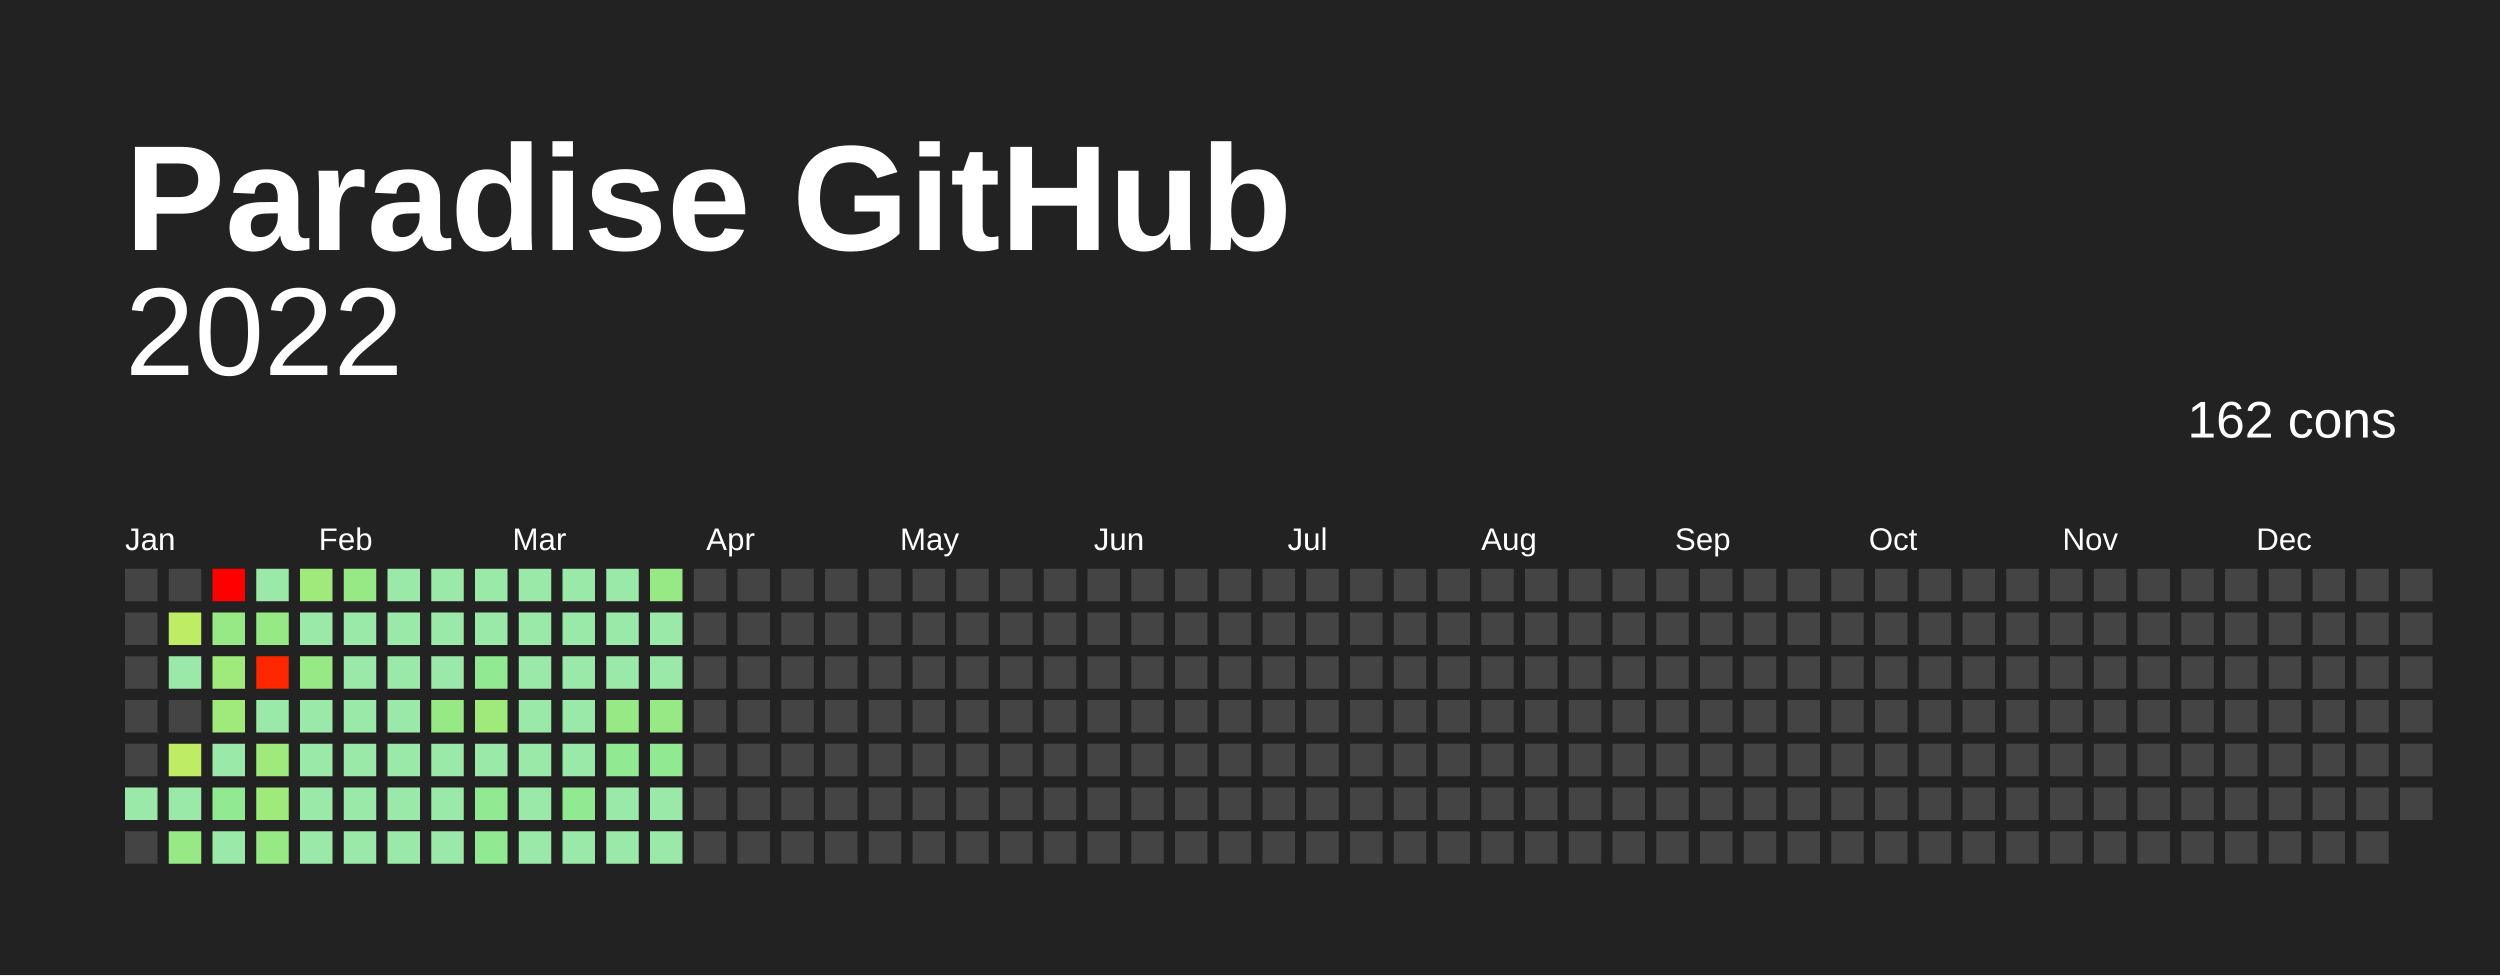
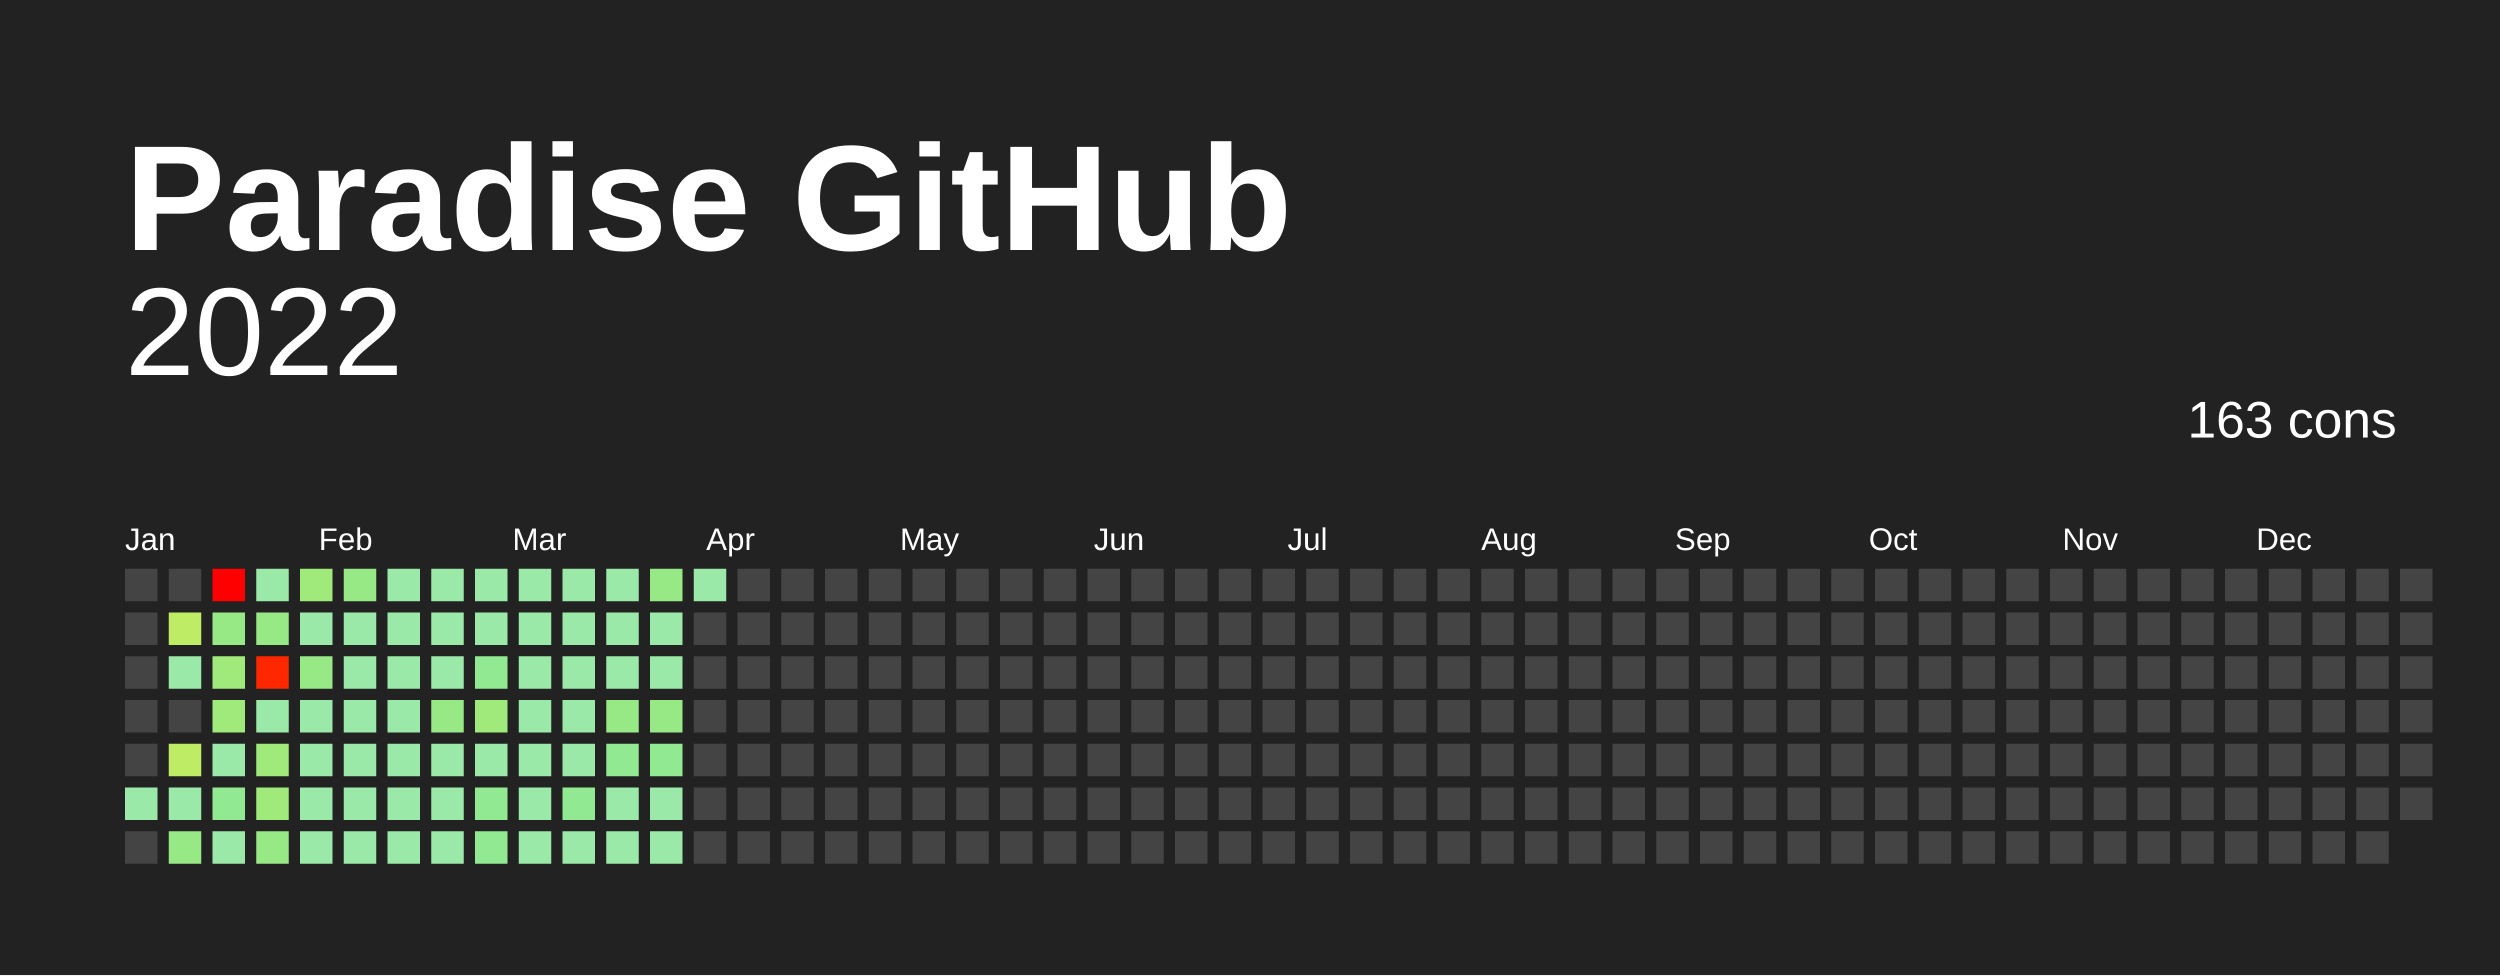
<svg xmlns="http://www.w3.org/2000/svg" baseProfile="full" height="78mm" version="1.1" viewBox="0,0,200,78" width="200mm">
  <defs />
  <rect fill="#222222" height="78" width="200" x="0" y="0" />
  <text fill="#FFFFFF" style="font-size:12px; font-family:Arial; font-weight:bold;" x="10" y="20">Paradise GitHub</text>
  <text alignment-baseline="hanging" fill="#FFFFFF" style="font-size:10.0px; font-family:Arial;" x="10" y="30">2022</text>
-   <text alignment-baseline="hanging" fill="#FFFFFF" style="font-size:4.125px; font-family:Arial;" x="175" y="35">162 cons</text>
+   <text alignment-baseline="hanging" fill="#FFFFFF" style="font-size:4.125px; font-family:Arial;" x="175" y="35">163 cons</text>
  <text fill="#FFFFFF" style="font-size:2.5px; font-family:Arial" x="10.0" y="44">Jan</text>
  <text fill="#FFFFFF" style="font-size:2.5px; font-family:Arial" x="25.5" y="44">Feb</text>
  <text fill="#FFFFFF" style="font-size:2.5px; font-family:Arial" x="41.0" y="44">Mar</text>
  <text fill="#FFFFFF" style="font-size:2.5px; font-family:Arial" x="56.5" y="44">Apr</text>
  <text fill="#FFFFFF" style="font-size:2.5px; font-family:Arial" x="72.0" y="44">May</text>
  <text fill="#FFFFFF" style="font-size:2.5px; font-family:Arial" x="87.5" y="44">Jun</text>
  <text fill="#FFFFFF" style="font-size:2.5px; font-family:Arial" x="103.0" y="44">Jul</text>
  <text fill="#FFFFFF" style="font-size:2.5px; font-family:Arial" x="118.5" y="44">Aug</text>
  <text fill="#FFFFFF" style="font-size:2.5px; font-family:Arial" x="134.0" y="44">Sep</text>
  <text fill="#FFFFFF" style="font-size:2.5px; font-family:Arial" x="149.5" y="44">Oct</text>
  <text fill="#FFFFFF" style="font-size:2.5px; font-family:Arial" x="165.0" y="44">Nov</text>
  <text fill="#FFFFFF" style="font-size:2.5px; font-family:Arial" x="180.5" y="44">Dec</text>
  <rect fill="#444444" height="2.6" width="2.6" x="10.0" y="45.5" />
  <rect fill="#444444" height="2.6" width="2.6" x="10.0" y="49.0" />
  <rect fill="#444444" height="2.6" width="2.6" x="10.0" y="52.5" />
  <rect fill="#444444" height="2.6" width="2.6" x="10.0" y="56.0" />
  <rect fill="#444444" height="2.6" width="2.6" x="10.0" y="59.5" />
  <rect fill="#9be9a8" height="2.6" width="2.6" x="10.0" y="63.0" />
  <rect fill="#444444" height="2.6" width="2.6" x="10.0" y="66.5" />
  <rect fill="#444444" height="2.6" width="2.6" x="13.5" y="45.5" />
  <rect fill="#bfec65" height="2.6" width="2.6" x="13.5" y="49.0" />
  <rect fill="#9be9a8" height="2.6" width="2.6" x="13.5" y="52.5" />
  <rect fill="#444444" height="2.6" width="2.6" x="13.5" y="56.0" />
  <rect fill="#bfec65" height="2.6" width="2.6" x="13.5" y="59.5" />
  <rect fill="#9be9a8" height="2.6" width="2.6" x="13.5" y="63.0" />
  <rect fill="#97e986" height="2.6" width="2.6" x="13.5" y="66.5" />
  <rect fill="red" height="2.6" width="2.6" x="17.0" y="45.5" />
  <rect fill="#97e986" height="2.6" width="2.6" x="17.0" y="49.0" />
  <rect fill="#a0ea7b" height="2.6" width="2.6" x="17.0" y="52.5" />
  <rect fill="#a0ea7b" height="2.6" width="2.6" x="17.0" y="56.0" />
  <rect fill="#9be9a8" height="2.6" width="2.6" x="17.0" y="59.5" />
  <rect fill="#91e991" height="2.6" width="2.6" x="17.0" y="63.0" />
  <rect fill="#9be9a8" height="2.6" width="2.6" x="17.0" y="66.5" />
  <rect fill="#9be9a8" height="2.6" width="2.6" x="20.5" y="45.5" />
  <rect fill="#97e986" height="2.6" width="2.6" x="20.5" y="49.0" />
  <rect fill="#ff2700" height="2.6" width="2.6" x="20.5" y="52.5" />
  <rect fill="#9be9a8" height="2.6" width="2.6" x="20.5" y="56.0" />
  <rect fill="#a0ea7b" height="2.6" width="2.6" x="20.5" y="59.5" />
  <rect fill="#a0ea7b" height="2.6" width="2.6" x="20.5" y="63.0" />
  <rect fill="#97e986" height="2.6" width="2.6" x="20.5" y="66.5" />
  <rect fill="#a0ea7b" height="2.6" width="2.6" x="24.0" y="45.5" />
  <rect fill="#9be9a8" height="2.6" width="2.6" x="24.0" y="49.0" />
  <rect fill="#97e986" height="2.6" width="2.6" x="24.0" y="52.5" />
  <rect fill="#9be9a8" height="2.6" width="2.6" x="24.0" y="56.0" />
  <rect fill="#9be9a8" height="2.6" width="2.6" x="24.0" y="59.5" />
  <rect fill="#9be9a8" height="2.6" width="2.6" x="24.0" y="63.0" />
  <rect fill="#9be9a8" height="2.6" width="2.6" x="24.0" y="66.5" />
  <rect fill="#97e986" height="2.6" width="2.6" x="27.5" y="45.5" />
  <rect fill="#9be9a8" height="2.6" width="2.6" x="27.5" y="49.0" />
  <rect fill="#9be9a8" height="2.6" width="2.6" x="27.5" y="52.5" />
  <rect fill="#9be9a8" height="2.6" width="2.6" x="27.5" y="56.0" />
  <rect fill="#9be9a8" height="2.6" width="2.6" x="27.5" y="59.5" />
  <rect fill="#9be9a8" height="2.6" width="2.6" x="27.5" y="63.0" />
  <rect fill="#9be9a8" height="2.6" width="2.6" x="27.5" y="66.5" />
  <rect fill="#9be9a8" height="2.6" width="2.6" x="31.0" y="45.5" />
  <rect fill="#9be9a8" height="2.6" width="2.6" x="31.0" y="49.0" />
  <rect fill="#9be9a8" height="2.6" width="2.6" x="31.0" y="52.5" />
  <rect fill="#9be9a8" height="2.6" width="2.6" x="31.0" y="56.0" />
  <rect fill="#9be9a8" height="2.6" width="2.6" x="31.0" y="59.5" />
  <rect fill="#9be9a8" height="2.6" width="2.6" x="31.0" y="63.0" />
  <rect fill="#9be9a8" height="2.6" width="2.6" x="31.0" y="66.5" />
  <rect fill="#9be9a8" height="2.6" width="2.6" x="34.5" y="45.5" />
  <rect fill="#9be9a8" height="2.6" width="2.6" x="34.5" y="49.0" />
  <rect fill="#9be9a8" height="2.6" width="2.6" x="34.5" y="52.5" />
  <rect fill="#97e986" height="2.6" width="2.6" x="34.5" y="56.0" />
  <rect fill="#9be9a8" height="2.6" width="2.6" x="34.5" y="59.5" />
  <rect fill="#9be9a8" height="2.6" width="2.6" x="34.5" y="63.0" />
  <rect fill="#9be9a8" height="2.6" width="2.6" x="34.5" y="66.5" />
  <rect fill="#9be9a8" height="2.6" width="2.6" x="38.0" y="45.5" />
  <rect fill="#9be9a8" height="2.6" width="2.6" x="38.0" y="49.0" />
  <rect fill="#91e991" height="2.6" width="2.6" x="38.0" y="52.5" />
  <rect fill="#a0ea7b" height="2.6" width="2.6" x="38.0" y="56.0" />
  <rect fill="#9be9a8" height="2.6" width="2.6" x="38.0" y="59.5" />
  <rect fill="#91e991" height="2.6" width="2.6" x="38.0" y="63.0" />
  <rect fill="#91e991" height="2.6" width="2.6" x="38.0" y="66.5" />
  <rect fill="#9be9a8" height="2.6" width="2.6" x="41.5" y="45.5" />
  <rect fill="#9be9a8" height="2.6" width="2.6" x="41.5" y="49.0" />
  <rect fill="#9be9a8" height="2.6" width="2.6" x="41.5" y="52.5" />
  <rect fill="#9be9a8" height="2.6" width="2.6" x="41.5" y="56.0" />
  <rect fill="#9be9a8" height="2.6" width="2.6" x="41.5" y="59.5" />
  <rect fill="#9be9a8" height="2.6" width="2.6" x="41.5" y="63.0" />
  <rect fill="#9be9a8" height="2.6" width="2.6" x="41.5" y="66.5" />
  <rect fill="#9be9a8" height="2.6" width="2.6" x="45.0" y="45.5" />
  <rect fill="#9be9a8" height="2.6" width="2.6" x="45.0" y="49.0" />
  <rect fill="#9be9a8" height="2.6" width="2.6" x="45.0" y="52.5" />
  <rect fill="#9be9a8" height="2.6" width="2.6" x="45.0" y="56.0" />
  <rect fill="#9be9a8" height="2.6" width="2.6" x="45.0" y="59.5" />
  <rect fill="#91e991" height="2.6" width="2.6" x="45.0" y="63.0" />
  <rect fill="#9be9a8" height="2.6" width="2.6" x="45.0" y="66.5" />
  <rect fill="#9be9a8" height="2.6" width="2.6" x="48.5" y="45.5" />
  <rect fill="#9be9a8" height="2.6" width="2.6" x="48.5" y="49.0" />
  <rect fill="#9be9a8" height="2.6" width="2.6" x="48.5" y="52.5" />
  <rect fill="#97e986" height="2.6" width="2.6" x="48.5" y="56.0" />
  <rect fill="#91e991" height="2.6" width="2.6" x="48.5" y="59.5" />
  <rect fill="#9be9a8" height="2.6" width="2.6" x="48.5" y="63.0" />
  <rect fill="#9be9a8" height="2.6" width="2.6" x="48.5" y="66.5" />
  <rect fill="#97e986" height="2.6" width="2.6" x="52.0" y="45.5" />
  <rect fill="#9be9a8" height="2.6" width="2.6" x="52.0" y="49.0" />
  <rect fill="#9be9a8" height="2.6" width="2.6" x="52.0" y="52.5" />
  <rect fill="#97e986" height="2.6" width="2.6" x="52.0" y="56.0" />
  <rect fill="#91e991" height="2.6" width="2.6" x="52.0" y="59.5" />
  <rect fill="#9be9a8" height="2.6" width="2.6" x="52.0" y="63.0" />
  <rect fill="#9be9a8" height="2.6" width="2.6" x="52.0" y="66.5" />
-   <rect fill="#444444" height="2.6" width="2.6" x="55.5" y="45.5" />
+   <rect fill="#9be9a8" height="2.6" width="2.6" x="55.5" y="45.5" />
  <rect fill="#444444" height="2.6" width="2.6" x="55.5" y="49.0" />
  <rect fill="#444444" height="2.6" width="2.6" x="55.5" y="52.5" />
  <rect fill="#444444" height="2.6" width="2.6" x="55.5" y="56.0" />
  <rect fill="#444444" height="2.6" width="2.6" x="55.5" y="59.5" />
  <rect fill="#444444" height="2.6" width="2.6" x="55.5" y="63.0" />
  <rect fill="#444444" height="2.6" width="2.6" x="55.5" y="66.5" />
  <rect fill="#444444" height="2.6" width="2.6" x="59.0" y="45.5" />
  <rect fill="#444444" height="2.6" width="2.6" x="59.0" y="49.0" />
  <rect fill="#444444" height="2.6" width="2.6" x="59.0" y="52.5" />
  <rect fill="#444444" height="2.6" width="2.6" x="59.0" y="56.0" />
  <rect fill="#444444" height="2.6" width="2.6" x="59.0" y="59.5" />
  <rect fill="#444444" height="2.6" width="2.6" x="59.0" y="63.0" />
  <rect fill="#444444" height="2.6" width="2.6" x="59.0" y="66.5" />
  <rect fill="#444444" height="2.6" width="2.6" x="62.5" y="45.5" />
  <rect fill="#444444" height="2.6" width="2.6" x="62.5" y="49.0" />
  <rect fill="#444444" height="2.6" width="2.6" x="62.5" y="52.5" />
  <rect fill="#444444" height="2.6" width="2.6" x="62.5" y="56.0" />
  <rect fill="#444444" height="2.6" width="2.6" x="62.5" y="59.5" />
  <rect fill="#444444" height="2.6" width="2.6" x="62.5" y="63.0" />
  <rect fill="#444444" height="2.6" width="2.6" x="62.5" y="66.5" />
  <rect fill="#444444" height="2.6" width="2.6" x="66.0" y="45.5" />
  <rect fill="#444444" height="2.6" width="2.6" x="66.0" y="49.0" />
  <rect fill="#444444" height="2.6" width="2.6" x="66.0" y="52.5" />
  <rect fill="#444444" height="2.6" width="2.6" x="66.0" y="56.0" />
  <rect fill="#444444" height="2.6" width="2.6" x="66.0" y="59.5" />
  <rect fill="#444444" height="2.6" width="2.6" x="66.0" y="63.0" />
  <rect fill="#444444" height="2.6" width="2.6" x="66.0" y="66.5" />
  <rect fill="#444444" height="2.6" width="2.6" x="69.5" y="45.5" />
  <rect fill="#444444" height="2.6" width="2.6" x="69.5" y="49.0" />
  <rect fill="#444444" height="2.6" width="2.6" x="69.5" y="52.5" />
  <rect fill="#444444" height="2.6" width="2.6" x="69.5" y="56.0" />
  <rect fill="#444444" height="2.6" width="2.6" x="69.5" y="59.5" />
  <rect fill="#444444" height="2.6" width="2.6" x="69.5" y="63.0" />
  <rect fill="#444444" height="2.6" width="2.6" x="69.5" y="66.5" />
  <rect fill="#444444" height="2.6" width="2.6" x="73.0" y="45.5" />
  <rect fill="#444444" height="2.6" width="2.6" x="73.0" y="49.0" />
  <rect fill="#444444" height="2.6" width="2.6" x="73.0" y="52.5" />
  <rect fill="#444444" height="2.6" width="2.6" x="73.0" y="56.0" />
  <rect fill="#444444" height="2.6" width="2.6" x="73.0" y="59.5" />
  <rect fill="#444444" height="2.6" width="2.6" x="73.0" y="63.0" />
  <rect fill="#444444" height="2.6" width="2.6" x="73.0" y="66.5" />
  <rect fill="#444444" height="2.6" width="2.6" x="76.5" y="45.5" />
  <rect fill="#444444" height="2.6" width="2.6" x="76.5" y="49.0" />
  <rect fill="#444444" height="2.6" width="2.6" x="76.5" y="52.5" />
  <rect fill="#444444" height="2.6" width="2.6" x="76.5" y="56.0" />
  <rect fill="#444444" height="2.6" width="2.6" x="76.5" y="59.5" />
  <rect fill="#444444" height="2.6" width="2.6" x="76.5" y="63.0" />
  <rect fill="#444444" height="2.6" width="2.6" x="76.5" y="66.5" />
  <rect fill="#444444" height="2.6" width="2.6" x="80.0" y="45.5" />
  <rect fill="#444444" height="2.6" width="2.6" x="80.0" y="49.0" />
  <rect fill="#444444" height="2.6" width="2.6" x="80.0" y="52.5" />
  <rect fill="#444444" height="2.6" width="2.6" x="80.0" y="56.0" />
  <rect fill="#444444" height="2.6" width="2.6" x="80.0" y="59.5" />
  <rect fill="#444444" height="2.6" width="2.6" x="80.0" y="63.0" />
  <rect fill="#444444" height="2.6" width="2.6" x="80.0" y="66.5" />
  <rect fill="#444444" height="2.6" width="2.6" x="83.5" y="45.5" />
  <rect fill="#444444" height="2.6" width="2.6" x="83.5" y="49.0" />
  <rect fill="#444444" height="2.6" width="2.6" x="83.5" y="52.5" />
  <rect fill="#444444" height="2.6" width="2.6" x="83.5" y="56.0" />
  <rect fill="#444444" height="2.6" width="2.6" x="83.5" y="59.5" />
  <rect fill="#444444" height="2.6" width="2.6" x="83.5" y="63.0" />
  <rect fill="#444444" height="2.6" width="2.6" x="83.5" y="66.5" />
  <rect fill="#444444" height="2.6" width="2.6" x="87.0" y="45.5" />
  <rect fill="#444444" height="2.6" width="2.6" x="87.0" y="49.0" />
  <rect fill="#444444" height="2.6" width="2.6" x="87.0" y="52.5" />
  <rect fill="#444444" height="2.6" width="2.6" x="87.0" y="56.0" />
  <rect fill="#444444" height="2.6" width="2.6" x="87.0" y="59.5" />
  <rect fill="#444444" height="2.6" width="2.6" x="87.0" y="63.0" />
  <rect fill="#444444" height="2.6" width="2.6" x="87.0" y="66.5" />
  <rect fill="#444444" height="2.6" width="2.6" x="90.5" y="45.5" />
  <rect fill="#444444" height="2.6" width="2.6" x="90.5" y="49.0" />
  <rect fill="#444444" height="2.6" width="2.6" x="90.5" y="52.5" />
  <rect fill="#444444" height="2.6" width="2.6" x="90.5" y="56.0" />
  <rect fill="#444444" height="2.6" width="2.6" x="90.5" y="59.5" />
  <rect fill="#444444" height="2.6" width="2.6" x="90.5" y="63.0" />
  <rect fill="#444444" height="2.6" width="2.6" x="90.5" y="66.5" />
  <rect fill="#444444" height="2.6" width="2.6" x="94.0" y="45.5" />
  <rect fill="#444444" height="2.6" width="2.6" x="94.0" y="49.0" />
  <rect fill="#444444" height="2.6" width="2.6" x="94.0" y="52.5" />
  <rect fill="#444444" height="2.6" width="2.6" x="94.0" y="56.0" />
  <rect fill="#444444" height="2.6" width="2.6" x="94.0" y="59.5" />
  <rect fill="#444444" height="2.6" width="2.6" x="94.0" y="63.0" />
  <rect fill="#444444" height="2.6" width="2.6" x="94.0" y="66.5" />
  <rect fill="#444444" height="2.6" width="2.6" x="97.5" y="45.5" />
  <rect fill="#444444" height="2.6" width="2.6" x="97.5" y="49.0" />
  <rect fill="#444444" height="2.6" width="2.6" x="97.5" y="52.5" />
  <rect fill="#444444" height="2.6" width="2.6" x="97.5" y="56.0" />
  <rect fill="#444444" height="2.6" width="2.6" x="97.5" y="59.5" />
  <rect fill="#444444" height="2.6" width="2.6" x="97.5" y="63.0" />
  <rect fill="#444444" height="2.6" width="2.6" x="97.5" y="66.5" />
  <rect fill="#444444" height="2.6" width="2.6" x="101.0" y="45.5" />
  <rect fill="#444444" height="2.6" width="2.6" x="101.0" y="49.0" />
  <rect fill="#444444" height="2.6" width="2.6" x="101.0" y="52.5" />
  <rect fill="#444444" height="2.6" width="2.6" x="101.0" y="56.0" />
  <rect fill="#444444" height="2.6" width="2.6" x="101.0" y="59.5" />
  <rect fill="#444444" height="2.6" width="2.6" x="101.0" y="63.0" />
  <rect fill="#444444" height="2.6" width="2.6" x="101.0" y="66.5" />
  <rect fill="#444444" height="2.6" width="2.6" x="104.5" y="45.5" />
  <rect fill="#444444" height="2.6" width="2.6" x="104.5" y="49.0" />
  <rect fill="#444444" height="2.6" width="2.6" x="104.5" y="52.5" />
  <rect fill="#444444" height="2.6" width="2.6" x="104.5" y="56.0" />
  <rect fill="#444444" height="2.6" width="2.6" x="104.5" y="59.5" />
  <rect fill="#444444" height="2.6" width="2.6" x="104.5" y="63.0" />
  <rect fill="#444444" height="2.6" width="2.6" x="104.5" y="66.5" />
  <rect fill="#444444" height="2.6" width="2.6" x="108.0" y="45.5" />
  <rect fill="#444444" height="2.6" width="2.6" x="108.0" y="49.0" />
  <rect fill="#444444" height="2.6" width="2.6" x="108.0" y="52.5" />
  <rect fill="#444444" height="2.6" width="2.6" x="108.0" y="56.0" />
  <rect fill="#444444" height="2.6" width="2.6" x="108.0" y="59.5" />
  <rect fill="#444444" height="2.6" width="2.6" x="108.0" y="63.0" />
  <rect fill="#444444" height="2.6" width="2.6" x="108.0" y="66.5" />
  <rect fill="#444444" height="2.6" width="2.6" x="111.5" y="45.5" />
  <rect fill="#444444" height="2.6" width="2.6" x="111.5" y="49.0" />
  <rect fill="#444444" height="2.6" width="2.6" x="111.5" y="52.5" />
  <rect fill="#444444" height="2.6" width="2.6" x="111.5" y="56.0" />
  <rect fill="#444444" height="2.6" width="2.6" x="111.5" y="59.5" />
  <rect fill="#444444" height="2.6" width="2.6" x="111.5" y="63.0" />
  <rect fill="#444444" height="2.6" width="2.6" x="111.5" y="66.5" />
  <rect fill="#444444" height="2.6" width="2.6" x="115.0" y="45.5" />
  <rect fill="#444444" height="2.6" width="2.6" x="115.0" y="49.0" />
  <rect fill="#444444" height="2.6" width="2.6" x="115.0" y="52.5" />
  <rect fill="#444444" height="2.6" width="2.6" x="115.0" y="56.0" />
  <rect fill="#444444" height="2.6" width="2.6" x="115.0" y="59.5" />
  <rect fill="#444444" height="2.6" width="2.6" x="115.0" y="63.0" />
  <rect fill="#444444" height="2.6" width="2.6" x="115.0" y="66.5" />
  <rect fill="#444444" height="2.6" width="2.6" x="118.5" y="45.5" />
  <rect fill="#444444" height="2.6" width="2.6" x="118.5" y="49.0" />
  <rect fill="#444444" height="2.6" width="2.6" x="118.5" y="52.5" />
  <rect fill="#444444" height="2.6" width="2.6" x="118.5" y="56.0" />
  <rect fill="#444444" height="2.6" width="2.6" x="118.5" y="59.5" />
  <rect fill="#444444" height="2.6" width="2.6" x="118.5" y="63.0" />
  <rect fill="#444444" height="2.6" width="2.6" x="118.5" y="66.5" />
  <rect fill="#444444" height="2.6" width="2.6" x="122.0" y="45.5" />
  <rect fill="#444444" height="2.6" width="2.6" x="122.0" y="49.0" />
  <rect fill="#444444" height="2.6" width="2.6" x="122.0" y="52.5" />
  <rect fill="#444444" height="2.6" width="2.6" x="122.0" y="56.0" />
  <rect fill="#444444" height="2.6" width="2.6" x="122.0" y="59.5" />
  <rect fill="#444444" height="2.6" width="2.6" x="122.0" y="63.0" />
  <rect fill="#444444" height="2.6" width="2.6" x="122.0" y="66.5" />
  <rect fill="#444444" height="2.6" width="2.6" x="125.5" y="45.5" />
  <rect fill="#444444" height="2.6" width="2.6" x="125.5" y="49.0" />
  <rect fill="#444444" height="2.6" width="2.6" x="125.5" y="52.5" />
  <rect fill="#444444" height="2.6" width="2.6" x="125.5" y="56.0" />
  <rect fill="#444444" height="2.6" width="2.6" x="125.5" y="59.5" />
  <rect fill="#444444" height="2.6" width="2.6" x="125.5" y="63.0" />
  <rect fill="#444444" height="2.6" width="2.6" x="125.5" y="66.5" />
  <rect fill="#444444" height="2.6" width="2.6" x="129.0" y="45.5" />
  <rect fill="#444444" height="2.6" width="2.6" x="129.0" y="49.0" />
  <rect fill="#444444" height="2.6" width="2.6" x="129.0" y="52.5" />
  <rect fill="#444444" height="2.6" width="2.6" x="129.0" y="56.0" />
  <rect fill="#444444" height="2.6" width="2.6" x="129.0" y="59.5" />
  <rect fill="#444444" height="2.6" width="2.6" x="129.0" y="63.0" />
  <rect fill="#444444" height="2.6" width="2.6" x="129.0" y="66.5" />
  <rect fill="#444444" height="2.6" width="2.6" x="132.5" y="45.5" />
  <rect fill="#444444" height="2.6" width="2.6" x="132.5" y="49.0" />
  <rect fill="#444444" height="2.6" width="2.6" x="132.5" y="52.5" />
  <rect fill="#444444" height="2.6" width="2.6" x="132.5" y="56.0" />
  <rect fill="#444444" height="2.6" width="2.6" x="132.5" y="59.5" />
  <rect fill="#444444" height="2.6" width="2.6" x="132.5" y="63.0" />
  <rect fill="#444444" height="2.6" width="2.6" x="132.5" y="66.5" />
  <rect fill="#444444" height="2.6" width="2.6" x="136.0" y="45.5" />
  <rect fill="#444444" height="2.6" width="2.6" x="136.0" y="49.0" />
  <rect fill="#444444" height="2.6" width="2.6" x="136.0" y="52.5" />
  <rect fill="#444444" height="2.6" width="2.6" x="136.0" y="56.0" />
  <rect fill="#444444" height="2.6" width="2.6" x="136.0" y="59.5" />
  <rect fill="#444444" height="2.6" width="2.6" x="136.0" y="63.0" />
  <rect fill="#444444" height="2.6" width="2.6" x="136.0" y="66.5" />
  <rect fill="#444444" height="2.6" width="2.6" x="139.5" y="45.5" />
  <rect fill="#444444" height="2.6" width="2.6" x="139.5" y="49.0" />
  <rect fill="#444444" height="2.6" width="2.6" x="139.5" y="52.5" />
  <rect fill="#444444" height="2.6" width="2.6" x="139.5" y="56.0" />
  <rect fill="#444444" height="2.6" width="2.6" x="139.5" y="59.5" />
  <rect fill="#444444" height="2.6" width="2.6" x="139.5" y="63.0" />
  <rect fill="#444444" height="2.6" width="2.6" x="139.5" y="66.5" />
  <rect fill="#444444" height="2.6" width="2.6" x="143.0" y="45.5" />
  <rect fill="#444444" height="2.6" width="2.6" x="143.0" y="49.0" />
  <rect fill="#444444" height="2.6" width="2.6" x="143.0" y="52.5" />
  <rect fill="#444444" height="2.6" width="2.6" x="143.0" y="56.0" />
  <rect fill="#444444" height="2.6" width="2.6" x="143.0" y="59.5" />
  <rect fill="#444444" height="2.6" width="2.6" x="143.0" y="63.0" />
  <rect fill="#444444" height="2.6" width="2.6" x="143.0" y="66.5" />
  <rect fill="#444444" height="2.6" width="2.6" x="146.5" y="45.5" />
  <rect fill="#444444" height="2.6" width="2.6" x="146.5" y="49.0" />
  <rect fill="#444444" height="2.6" width="2.6" x="146.5" y="52.5" />
  <rect fill="#444444" height="2.6" width="2.6" x="146.5" y="56.0" />
  <rect fill="#444444" height="2.6" width="2.6" x="146.5" y="59.5" />
  <rect fill="#444444" height="2.6" width="2.6" x="146.5" y="63.0" />
  <rect fill="#444444" height="2.6" width="2.6" x="146.5" y="66.5" />
  <rect fill="#444444" height="2.6" width="2.6" x="150.0" y="45.5" />
  <rect fill="#444444" height="2.6" width="2.6" x="150.0" y="49.0" />
  <rect fill="#444444" height="2.6" width="2.6" x="150.0" y="52.5" />
  <rect fill="#444444" height="2.6" width="2.6" x="150.0" y="56.0" />
  <rect fill="#444444" height="2.6" width="2.6" x="150.0" y="59.5" />
  <rect fill="#444444" height="2.6" width="2.6" x="150.0" y="63.0" />
  <rect fill="#444444" height="2.6" width="2.6" x="150.0" y="66.5" />
  <rect fill="#444444" height="2.6" width="2.6" x="153.5" y="45.5" />
  <rect fill="#444444" height="2.6" width="2.6" x="153.5" y="49.0" />
  <rect fill="#444444" height="2.6" width="2.6" x="153.5" y="52.5" />
  <rect fill="#444444" height="2.6" width="2.6" x="153.5" y="56.0" />
  <rect fill="#444444" height="2.6" width="2.6" x="153.5" y="59.5" />
  <rect fill="#444444" height="2.6" width="2.6" x="153.5" y="63.0" />
  <rect fill="#444444" height="2.6" width="2.6" x="153.5" y="66.5" />
  <rect fill="#444444" height="2.6" width="2.6" x="157.0" y="45.5" />
  <rect fill="#444444" height="2.6" width="2.6" x="157.0" y="49.0" />
  <rect fill="#444444" height="2.6" width="2.6" x="157.0" y="52.5" />
  <rect fill="#444444" height="2.6" width="2.6" x="157.0" y="56.0" />
  <rect fill="#444444" height="2.6" width="2.6" x="157.0" y="59.5" />
  <rect fill="#444444" height="2.6" width="2.6" x="157.0" y="63.0" />
  <rect fill="#444444" height="2.6" width="2.6" x="157.0" y="66.5" />
  <rect fill="#444444" height="2.6" width="2.6" x="160.5" y="45.5" />
  <rect fill="#444444" height="2.6" width="2.6" x="160.5" y="49.0" />
  <rect fill="#444444" height="2.6" width="2.6" x="160.5" y="52.5" />
  <rect fill="#444444" height="2.6" width="2.6" x="160.5" y="56.0" />
  <rect fill="#444444" height="2.6" width="2.6" x="160.5" y="59.5" />
  <rect fill="#444444" height="2.6" width="2.6" x="160.5" y="63.0" />
  <rect fill="#444444" height="2.6" width="2.6" x="160.5" y="66.5" />
  <rect fill="#444444" height="2.6" width="2.6" x="164.0" y="45.5" />
  <rect fill="#444444" height="2.6" width="2.6" x="164.0" y="49.0" />
  <rect fill="#444444" height="2.6" width="2.6" x="164.0" y="52.5" />
  <rect fill="#444444" height="2.6" width="2.6" x="164.0" y="56.0" />
  <rect fill="#444444" height="2.6" width="2.6" x="164.0" y="59.5" />
  <rect fill="#444444" height="2.6" width="2.6" x="164.0" y="63.0" />
  <rect fill="#444444" height="2.6" width="2.6" x="164.0" y="66.5" />
  <rect fill="#444444" height="2.6" width="2.6" x="167.5" y="45.5" />
  <rect fill="#444444" height="2.6" width="2.6" x="167.5" y="49.0" />
  <rect fill="#444444" height="2.6" width="2.6" x="167.5" y="52.5" />
  <rect fill="#444444" height="2.6" width="2.6" x="167.5" y="56.0" />
  <rect fill="#444444" height="2.6" width="2.6" x="167.5" y="59.5" />
  <rect fill="#444444" height="2.6" width="2.6" x="167.5" y="63.0" />
  <rect fill="#444444" height="2.6" width="2.6" x="167.5" y="66.5" />
  <rect fill="#444444" height="2.6" width="2.6" x="171.0" y="45.5" />
  <rect fill="#444444" height="2.6" width="2.6" x="171.0" y="49.0" />
  <rect fill="#444444" height="2.6" width="2.6" x="171.0" y="52.5" />
  <rect fill="#444444" height="2.6" width="2.6" x="171.0" y="56.0" />
  <rect fill="#444444" height="2.6" width="2.6" x="171.0" y="59.5" />
  <rect fill="#444444" height="2.6" width="2.6" x="171.0" y="63.0" />
  <rect fill="#444444" height="2.6" width="2.6" x="171.0" y="66.5" />
  <rect fill="#444444" height="2.6" width="2.6" x="174.5" y="45.5" />
  <rect fill="#444444" height="2.6" width="2.6" x="174.5" y="49.0" />
  <rect fill="#444444" height="2.6" width="2.6" x="174.5" y="52.5" />
  <rect fill="#444444" height="2.6" width="2.6" x="174.5" y="56.0" />
  <rect fill="#444444" height="2.6" width="2.6" x="174.5" y="59.5" />
  <rect fill="#444444" height="2.6" width="2.6" x="174.5" y="63.0" />
  <rect fill="#444444" height="2.6" width="2.6" x="174.5" y="66.5" />
  <rect fill="#444444" height="2.6" width="2.6" x="178.0" y="45.5" />
  <rect fill="#444444" height="2.6" width="2.6" x="178.0" y="49.0" />
  <rect fill="#444444" height="2.6" width="2.6" x="178.0" y="52.5" />
  <rect fill="#444444" height="2.6" width="2.6" x="178.0" y="56.0" />
  <rect fill="#444444" height="2.6" width="2.6" x="178.0" y="59.5" />
  <rect fill="#444444" height="2.6" width="2.6" x="178.0" y="63.0" />
  <rect fill="#444444" height="2.6" width="2.6" x="178.0" y="66.5" />
  <rect fill="#444444" height="2.6" width="2.6" x="181.5" y="45.5" />
  <rect fill="#444444" height="2.6" width="2.6" x="181.5" y="49.0" />
  <rect fill="#444444" height="2.6" width="2.6" x="181.5" y="52.5" />
  <rect fill="#444444" height="2.6" width="2.6" x="181.5" y="56.0" />
  <rect fill="#444444" height="2.6" width="2.6" x="181.5" y="59.5" />
  <rect fill="#444444" height="2.6" width="2.6" x="181.5" y="63.0" />
  <rect fill="#444444" height="2.6" width="2.6" x="181.5" y="66.5" />
  <rect fill="#444444" height="2.6" width="2.6" x="185.0" y="45.5" />
  <rect fill="#444444" height="2.6" width="2.6" x="185.0" y="49.0" />
  <rect fill="#444444" height="2.6" width="2.6" x="185.0" y="52.5" />
  <rect fill="#444444" height="2.6" width="2.6" x="185.0" y="56.0" />
  <rect fill="#444444" height="2.6" width="2.6" x="185.0" y="59.5" />
  <rect fill="#444444" height="2.6" width="2.6" x="185.0" y="63.0" />
  <rect fill="#444444" height="2.6" width="2.6" x="185.0" y="66.5" />
  <rect fill="#444444" height="2.6" width="2.6" x="188.5" y="45.5" />
  <rect fill="#444444" height="2.6" width="2.6" x="188.5" y="49.0" />
  <rect fill="#444444" height="2.6" width="2.6" x="188.5" y="52.5" />
  <rect fill="#444444" height="2.6" width="2.6" x="188.5" y="56.0" />
  <rect fill="#444444" height="2.6" width="2.6" x="188.5" y="59.5" />
  <rect fill="#444444" height="2.6" width="2.6" x="188.5" y="63.0" />
  <rect fill="#444444" height="2.6" width="2.6" x="188.5" y="66.5" />
  <rect fill="#444444" height="2.6" width="2.6" x="192.0" y="45.5" />
  <rect fill="#444444" height="2.6" width="2.6" x="192.0" y="49.0" />
  <rect fill="#444444" height="2.6" width="2.6" x="192.0" y="52.5" />
  <rect fill="#444444" height="2.6" width="2.6" x="192.0" y="56.0" />
  <rect fill="#444444" height="2.6" width="2.6" x="192.0" y="59.5" />
  <rect fill="#444444" height="2.6" width="2.6" x="192.0" y="63.0" />
</svg>
